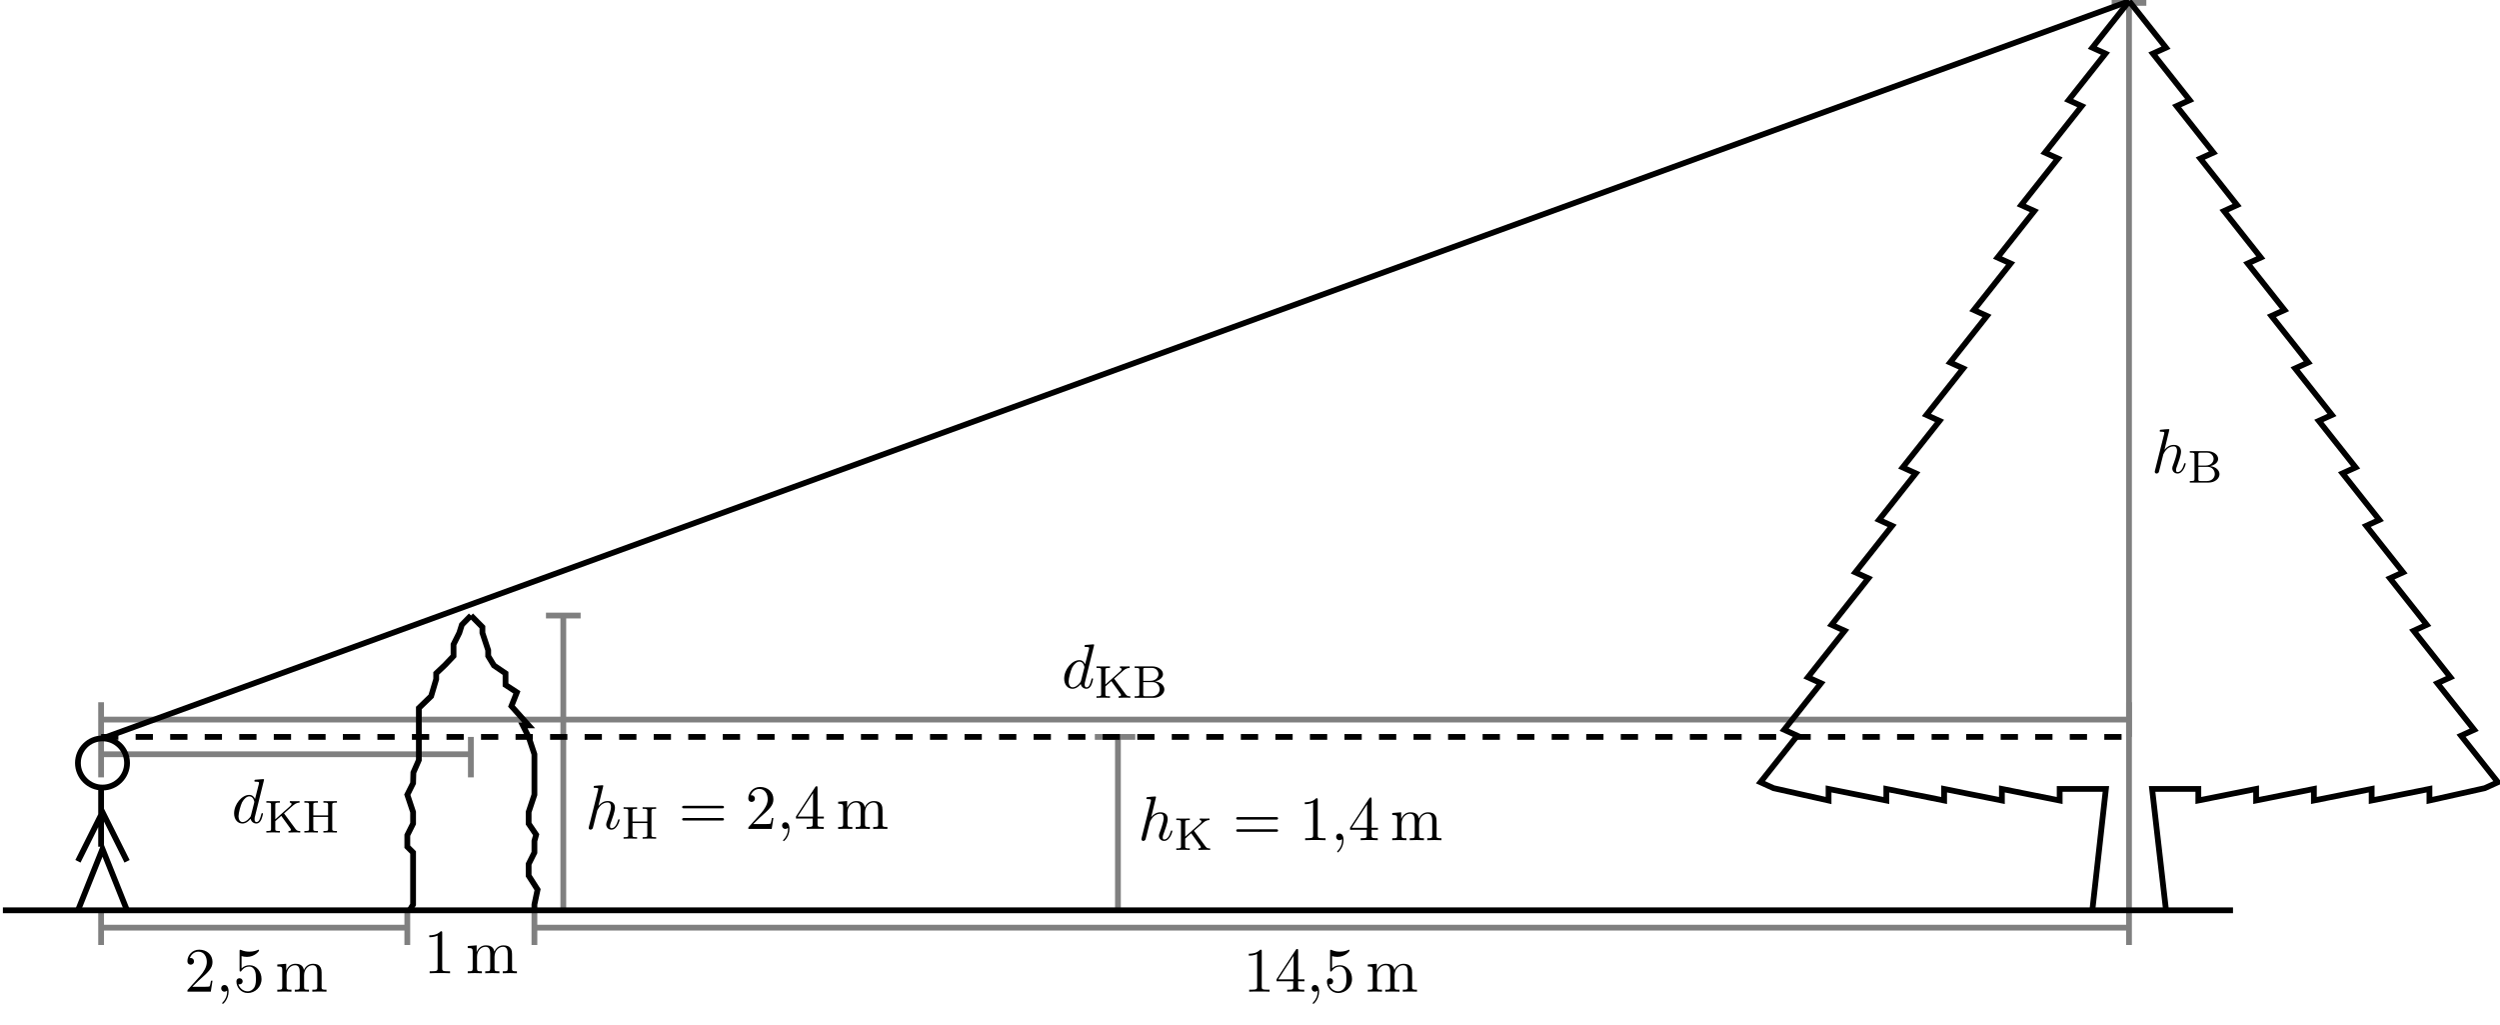
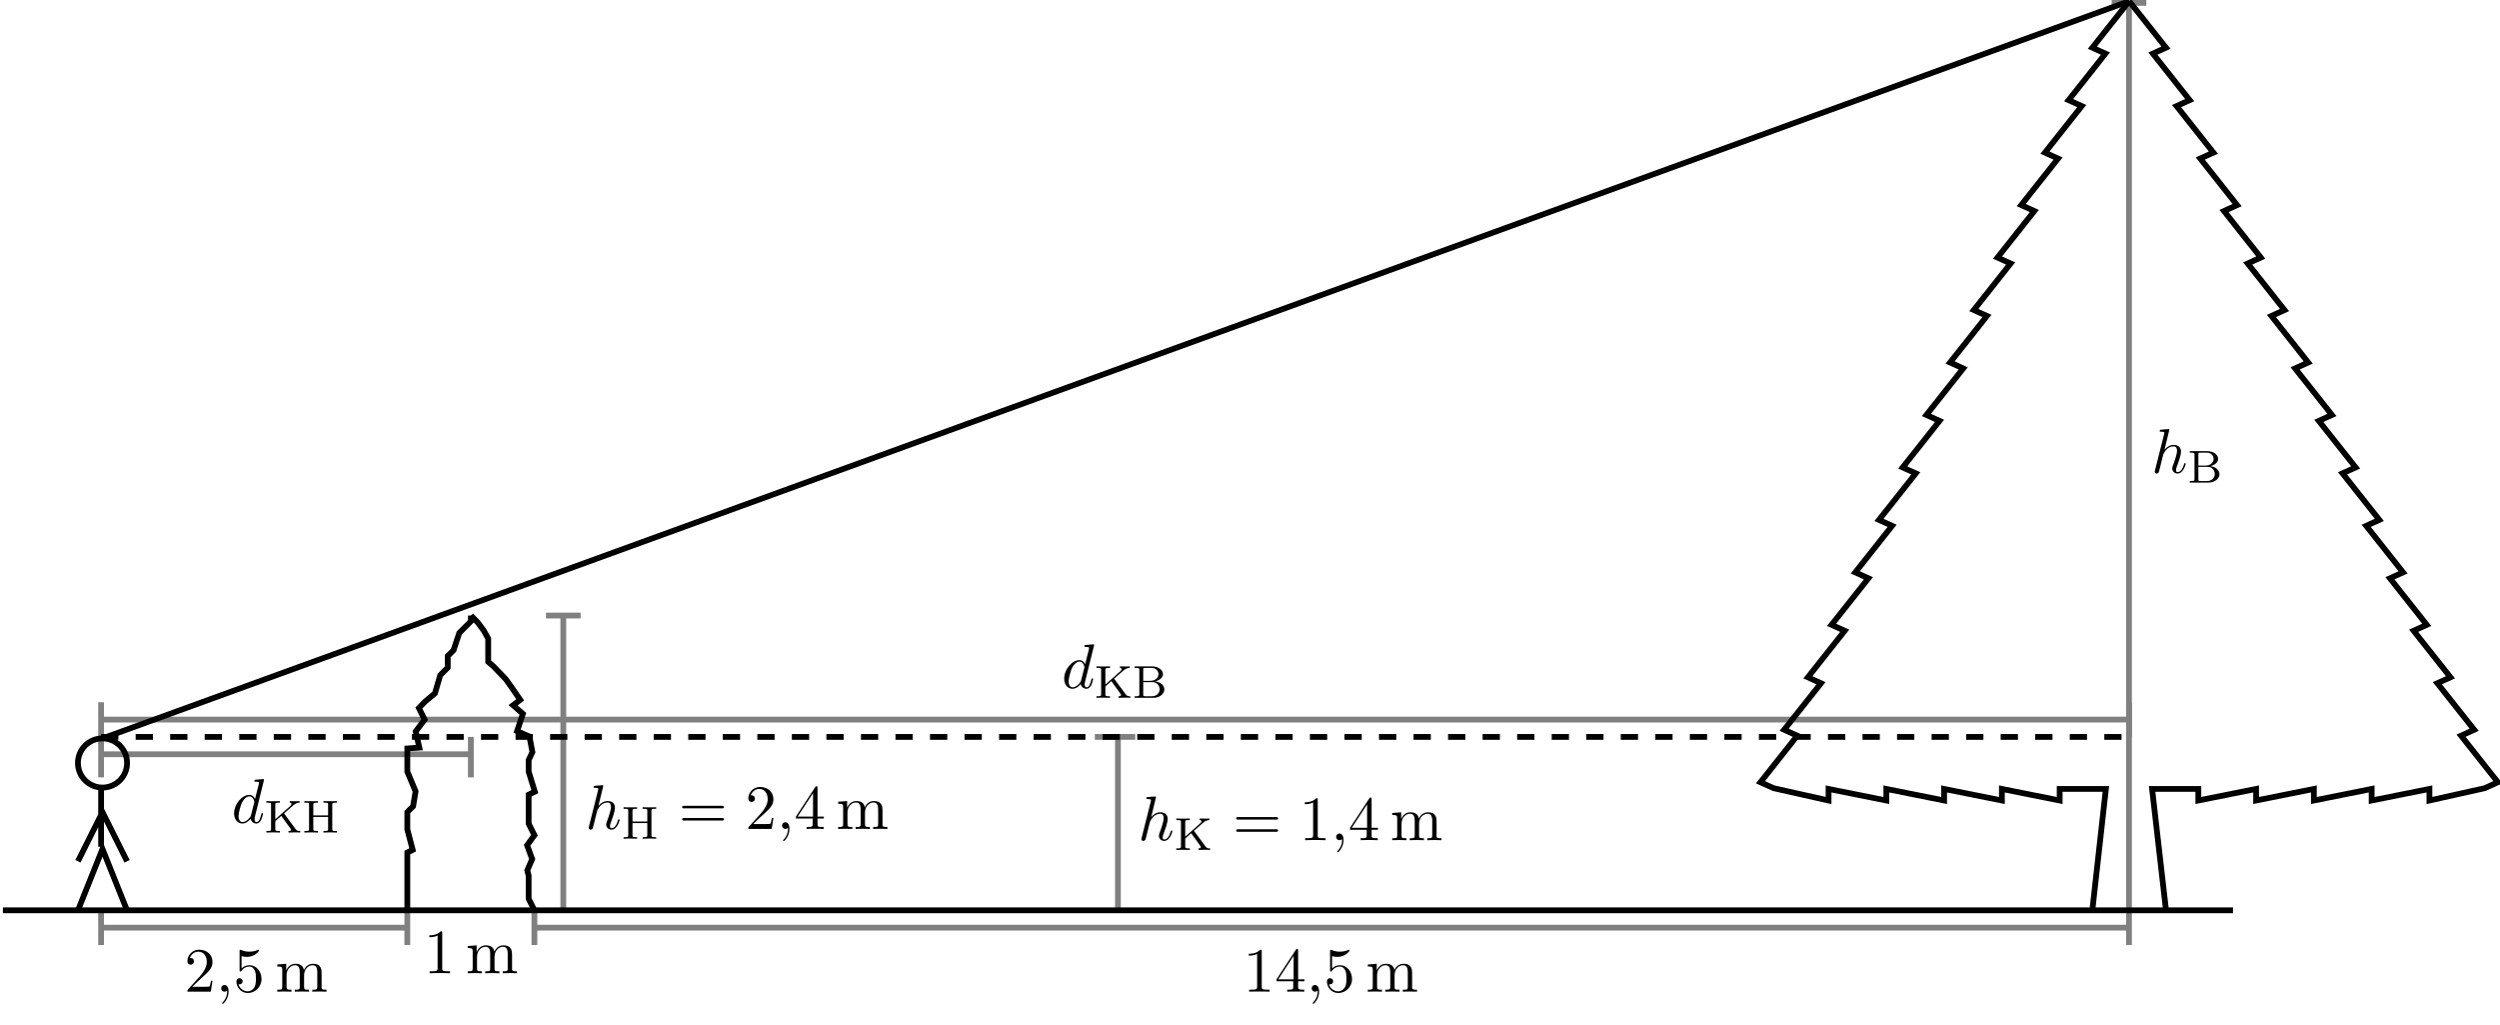
<svg xmlns="http://www.w3.org/2000/svg" xmlns:xlink="http://www.w3.org/1999/xlink" width="432.542pt" height="177.334pt" viewBox="0 0 432.542 177.334" version="1.1">
  <defs>
    <g>
      <symbol overflow="visible" id="glyph0-0">
        <path style="stroke:none;" d="" />
      </symbol>
      <symbol overflow="visible" id="glyph0-1">
        <path style="stroke:none;" d="M 1.391 -0.844 L 2.547 -1.969 C 4.25 -3.469 4.891 -4.062 4.891 -5.141 C 4.891 -6.391 3.922 -7.266 2.578 -7.266 C 1.359 -7.266 0.547 -6.266 0.547 -5.297 C 0.547 -4.672 1.094 -4.672 1.125 -4.672 C 1.312 -4.672 1.688 -4.812 1.688 -5.25 C 1.688 -5.547 1.5 -5.828 1.109 -5.828 C 1.031 -5.828 1 -5.828 0.969 -5.812 C 1.219 -6.516 1.812 -6.922 2.438 -6.922 C 3.438 -6.922 3.906 -6.047 3.906 -5.141 C 3.906 -4.281 3.359 -3.406 2.766 -2.734 L 0.672 -0.406 C 0.547 -0.281 0.547 -0.266 0.547 0 L 4.594 0 L 4.891 -1.891 L 4.625 -1.891 C 4.562 -1.578 4.5 -1.094 4.391 -0.922 C 4.312 -0.844 3.594 -0.844 3.344 -0.844 Z " />
      </symbol>
      <symbol overflow="visible" id="glyph0-2">
        <path style="stroke:none;" d="M 4.891 -2.188 C 4.891 -3.484 4 -4.578 2.828 -4.578 C 2.297 -4.578 1.828 -4.406 1.438 -4.031 L 1.438 -6.156 C 1.656 -6.078 2.016 -6.016 2.359 -6.016 C 3.703 -6.016 4.469 -7 4.469 -7.141 C 4.469 -7.203 4.438 -7.266 4.359 -7.266 C 4.359 -7.266 4.328 -7.266 4.281 -7.234 C 4.062 -7.125 3.516 -6.922 2.797 -6.922 C 2.359 -6.922 1.859 -6.984 1.344 -7.219 C 1.25 -7.25 1.234 -7.25 1.203 -7.25 C 1.094 -7.25 1.094 -7.172 1.094 -6.984 L 1.094 -3.766 C 1.094 -3.562 1.094 -3.484 1.25 -3.484 C 1.328 -3.484 1.359 -3.516 1.391 -3.578 C 1.516 -3.75 1.922 -4.344 2.797 -4.344 C 3.375 -4.344 3.641 -3.844 3.734 -3.641 C 3.906 -3.234 3.922 -2.812 3.922 -2.266 C 3.922 -1.891 3.922 -1.234 3.672 -0.781 C 3.406 -0.344 3 -0.062 2.5 -0.062 C 1.703 -0.062 1.078 -0.641 0.891 -1.281 C 0.922 -1.281 0.953 -1.266 1.078 -1.266 C 1.438 -1.266 1.625 -1.531 1.625 -1.797 C 1.625 -2.062 1.438 -2.328 1.078 -2.328 C 0.922 -2.328 0.547 -2.25 0.547 -1.75 C 0.547 -0.812 1.297 0.234 2.516 0.234 C 3.781 0.234 4.891 -0.812 4.891 -2.188 Z " />
      </symbol>
      <symbol overflow="visible" id="glyph0-3">
        <path style="stroke:none;" d="M 1.203 -3.75 L 1.203 -0.828 C 1.203 -0.344 1.078 -0.344 0.344 -0.344 L 0.344 0 C 0.734 -0.016 1.281 -0.031 1.578 -0.031 C 1.859 -0.031 2.438 -0.016 2.797 0 L 2.797 -0.344 C 2.078 -0.344 1.953 -0.344 1.953 -0.828 L 1.953 -2.828 C 1.953 -3.969 2.719 -4.578 3.422 -4.578 C 4.109 -4.578 4.234 -3.984 4.234 -3.375 L 4.234 -0.828 C 4.234 -0.344 4.109 -0.344 3.375 -0.344 L 3.375 0 C 3.766 -0.016 4.312 -0.031 4.609 -0.031 C 4.891 -0.031 5.469 -0.016 5.828 0 L 5.828 -0.344 C 5.109 -0.344 4.984 -0.344 4.984 -0.828 L 4.984 -2.828 C 4.984 -3.969 5.766 -4.578 6.453 -4.578 C 7.141 -4.578 7.266 -3.984 7.266 -3.375 L 7.266 -0.828 C 7.266 -0.344 7.141 -0.344 6.406 -0.344 L 6.406 0 C 6.797 -0.016 7.344 -0.031 7.641 -0.031 C 7.922 -0.031 8.5 -0.016 8.859 0 L 8.859 -0.344 C 8.297 -0.344 8.031 -0.344 8.016 -0.672 L 8.016 -2.75 C 8.016 -3.688 8.016 -4.031 7.672 -4.422 C 7.531 -4.609 7.172 -4.828 6.531 -4.828 C 5.609 -4.828 5.141 -4.172 4.953 -3.75 C 4.797 -4.703 3.984 -4.828 3.5 -4.828 C 2.703 -4.828 2.188 -4.359 1.891 -3.672 L 1.891 -4.828 L 0.344 -4.703 L 0.344 -4.359 C 1.109 -4.359 1.203 -4.281 1.203 -3.75 Z " />
      </symbol>
      <symbol overflow="visible" id="glyph0-4">
        <path style="stroke:none;" d="M 3.203 -6.984 C 3.203 -7.234 3.203 -7.266 2.953 -7.266 C 2.281 -6.562 1.312 -6.562 0.969 -6.562 L 0.969 -6.234 C 1.188 -6.234 1.828 -6.234 2.406 -6.516 L 2.406 -0.859 C 2.406 -0.469 2.359 -0.344 1.391 -0.344 L 1.031 -0.344 L 1.031 0 C 1.422 -0.031 2.359 -0.031 2.797 -0.031 C 3.234 -0.031 4.188 -0.031 4.562 0 L 4.562 -0.344 L 4.219 -0.344 C 3.234 -0.344 3.203 -0.453 3.203 -0.859 Z " />
      </symbol>
      <symbol overflow="visible" id="glyph0-5">
        <path style="stroke:none;" d="M 3.203 -1.797 L 3.203 -0.844 C 3.203 -0.453 3.188 -0.344 2.375 -0.344 L 2.156 -0.344 L 2.156 0 C 2.594 -0.031 3.156 -0.031 3.625 -0.031 C 4.078 -0.031 4.656 -0.031 5.109 0 L 5.109 -0.344 L 4.875 -0.344 C 4.062 -0.344 4.047 -0.453 4.047 -0.844 L 4.047 -1.797 L 5.141 -1.797 L 5.141 -2.141 L 4.047 -2.141 L 4.047 -7.094 C 4.047 -7.312 4.047 -7.391 3.875 -7.391 C 3.781 -7.391 3.734 -7.391 3.656 -7.25 L 0.312 -2.141 L 0.312 -1.797 Z M 3.266 -2.141 L 0.609 -2.141 L 3.266 -6.203 Z " />
      </symbol>
      <symbol overflow="visible" id="glyph0-6">
        <path style="stroke:none;" d="M 7.5 -3.562 C 7.656 -3.562 7.859 -3.562 7.859 -3.781 C 7.859 -4 7.656 -4 7.5 -4 L 0.969 -4 C 0.812 -4 0.609 -4 0.609 -3.781 C 0.609 -3.562 0.812 -3.562 0.984 -3.562 Z M 7.5 -1.453 C 7.656 -1.453 7.859 -1.453 7.859 -1.672 C 7.859 -1.891 7.656 -1.891 7.5 -1.891 L 0.984 -1.891 C 0.812 -1.891 0.609 -1.891 0.609 -1.672 C 0.609 -1.453 0.812 -1.453 0.969 -1.453 Z " />
      </symbol>
      <symbol overflow="visible" id="glyph1-0">
        <path style="stroke:none;" d="" />
      </symbol>
      <symbol overflow="visible" id="glyph1-1">
        <path style="stroke:none;" d="M 2.219 -0.016 C 2.219 -0.734 1.938 -1.156 1.516 -1.156 C 1.156 -1.156 0.938 -0.891 0.938 -0.578 C 0.938 -0.281 1.156 0 1.516 0 C 1.641 0 1.781 -0.047 1.891 -0.141 C 1.938 -0.156 1.938 -0.172 1.953 -0.172 C 1.969 -0.172 1.969 -0.156 1.969 -0.016 C 1.969 0.797 1.594 1.453 1.234 1.812 C 1.109 1.938 1.109 1.953 1.109 1.984 C 1.109 2.062 1.172 2.109 1.219 2.109 C 1.344 2.109 2.219 1.266 2.219 -0.016 Z " />
      </symbol>
      <symbol overflow="visible" id="glyph1-2">
        <path style="stroke:none;" d="M 3.125 -7.453 C 3.125 -7.453 3.125 -7.562 2.984 -7.562 C 2.734 -7.562 1.938 -7.484 1.656 -7.453 C 1.578 -7.453 1.453 -7.438 1.453 -7.234 C 1.453 -7.109 1.547 -7.109 1.719 -7.109 C 2.234 -7.109 2.25 -7.031 2.25 -6.922 L 2.219 -6.703 L 0.641 -0.422 C 0.594 -0.266 0.594 -0.25 0.594 -0.188 C 0.594 0.062 0.812 0.125 0.922 0.125 C 1.094 0.125 1.266 -0.016 1.312 -0.156 L 1.531 -1 L 1.766 -1.969 C 1.828 -2.219 1.891 -2.453 1.953 -2.703 C 1.969 -2.766 2.062 -3.125 2.078 -3.203 C 2.109 -3.297 2.438 -3.906 2.812 -4.203 C 3.047 -4.375 3.391 -4.578 3.859 -4.578 C 4.328 -4.578 4.453 -4.203 4.453 -3.812 C 4.453 -3.234 4.031 -2.047 3.781 -1.375 C 3.688 -1.125 3.625 -1 3.625 -0.781 C 3.625 -0.266 4.016 0.125 4.531 0.125 C 5.547 0.125 5.953 -1.469 5.953 -1.562 C 5.953 -1.672 5.859 -1.672 5.828 -1.672 C 5.719 -1.672 5.719 -1.641 5.656 -1.469 C 5.5 -0.891 5.141 -0.125 4.547 -0.125 C 4.359 -0.125 4.281 -0.234 4.281 -0.484 C 4.281 -0.75 4.391 -1.016 4.484 -1.25 C 4.656 -1.719 5.141 -3.016 5.141 -3.656 C 5.141 -4.359 4.719 -4.828 3.891 -4.828 C 3.203 -4.828 2.688 -4.484 2.281 -3.984 Z " />
      </symbol>
      <symbol overflow="visible" id="glyph1-3">
        <path style="stroke:none;" d="M 5.625 -7.453 C 5.625 -7.453 5.625 -7.562 5.484 -7.562 C 5.328 -7.562 4.281 -7.469 4.094 -7.453 C 4.016 -7.438 3.953 -7.391 3.953 -7.234 C 3.953 -7.109 4.047 -7.109 4.203 -7.109 C 4.734 -7.109 4.75 -7.031 4.75 -6.922 L 4.719 -6.703 L 4.062 -4.125 C 3.875 -4.531 3.562 -4.828 3.062 -4.828 C 1.781 -4.828 0.438 -3.219 0.438 -1.625 C 0.438 -0.594 1.031 0.125 1.891 0.125 C 2.109 0.125 2.656 0.078 3.297 -0.703 C 3.391 -0.234 3.781 0.125 4.297 0.125 C 4.672 0.125 4.922 -0.125 5.109 -0.484 C 5.297 -0.875 5.438 -1.531 5.438 -1.562 C 5.438 -1.672 5.328 -1.672 5.297 -1.672 C 5.188 -1.672 5.188 -1.625 5.141 -1.469 C 4.969 -0.766 4.766 -0.125 4.312 -0.125 C 4.031 -0.125 3.984 -0.406 3.984 -0.625 C 3.984 -0.891 4.016 -0.953 4.062 -1.141 Z M 3.359 -1.297 C 3.297 -1.094 3.297 -1.078 3.141 -0.891 C 2.656 -0.297 2.219 -0.125 1.906 -0.125 C 1.359 -0.125 1.203 -0.719 1.203 -1.141 C 1.203 -1.688 1.562 -3.031 1.812 -3.531 C 2.156 -4.172 2.641 -4.578 3.078 -4.578 C 3.781 -4.578 3.938 -3.688 3.938 -3.625 C 3.938 -3.562 3.922 -3.484 3.906 -3.438 Z " />
      </symbol>
      <symbol overflow="visible" id="glyph2-0">
        <path style="stroke:none;" d="" />
      </symbol>
      <symbol overflow="visible" id="glyph2-1">
        <path style="stroke:none;" d="M 3.406 -3.312 L 4.969 -4.688 C 5.484 -5.156 5.906 -5.172 6.094 -5.172 L 6.094 -5.438 C 5.781 -5.422 5.766 -5.422 5.359 -5.422 C 4.953 -5.422 4.922 -5.422 4.406 -5.438 L 4.406 -5.172 C 4.562 -5.172 4.703 -5.094 4.703 -4.938 C 4.703 -4.875 4.672 -4.766 4.531 -4.641 L 1.891 -2.297 L 1.891 -4.797 C 1.891 -5.094 1.906 -5.172 2.516 -5.172 L 2.688 -5.172 L 2.688 -5.438 C 2.016 -5.422 2 -5.422 1.516 -5.422 C 1.047 -5.422 1.031 -5.422 0.344 -5.438 L 0.344 -5.172 L 0.531 -5.172 C 1.141 -5.172 1.156 -5.094 1.156 -4.797 L 1.156 -0.641 C 1.156 -0.344 1.141 -0.266 0.531 -0.266 L 0.344 -0.266 L 0.344 0 C 1.031 -0.031 1.047 -0.031 1.516 -0.031 C 2 -0.031 2.016 -0.031 2.688 0 L 2.688 -0.266 L 2.516 -0.266 C 1.906 -0.266 1.891 -0.344 1.891 -0.641 L 1.891 -1.969 L 2.922 -2.891 L 4.469 -0.75 C 4.547 -0.656 4.594 -0.578 4.594 -0.484 C 4.594 -0.266 4.312 -0.266 4.172 -0.266 L 4.172 0 C 4.859 -0.031 4.875 -0.031 5.266 -0.031 C 5.484 -0.031 5.922 -0.031 6.203 0 L 6.203 -0.266 C 5.922 -0.266 5.656 -0.266 5.422 -0.578 Z " />
      </symbol>
      <symbol overflow="visible" id="glyph2-2">
        <path style="stroke:none;" d="M 0.375 -5.438 L 0.375 -5.172 L 0.562 -5.172 C 1.172 -5.172 1.188 -5.094 1.188 -4.797 L 1.188 -0.641 C 1.188 -0.344 1.172 -0.266 0.562 -0.266 L 0.375 -0.266 L 0.375 0 L 3.641 0 C 4.734 0 5.516 -0.703 5.516 -1.453 C 5.516 -2.109 4.906 -2.734 3.906 -2.844 C 4.766 -3.031 5.281 -3.547 5.281 -4.094 C 5.281 -4.812 4.484 -5.438 3.406 -5.438 Z M 1.859 -2.938 L 1.859 -4.859 C 1.859 -5.125 1.875 -5.172 2.25 -5.172 L 3.359 -5.172 C 4.141 -5.172 4.5 -4.562 4.5 -4.094 C 4.5 -3.547 4.031 -2.938 3.109 -2.938 Z M 2.25 -0.266 C 1.875 -0.266 1.859 -0.312 1.859 -0.594 L 1.859 -2.719 L 3.484 -2.719 C 4.25 -2.719 4.703 -2.094 4.703 -1.469 C 4.703 -0.828 4.172 -0.266 3.359 -0.266 Z " />
      </symbol>
      <symbol overflow="visible" id="glyph2-3">
        <path style="stroke:none;" d="M 5.172 -4.797 C 5.172 -5.094 5.203 -5.172 5.812 -5.172 L 5.984 -5.172 L 5.984 -5.438 C 5.312 -5.422 5.297 -5.422 4.812 -5.422 C 4.328 -5.422 4.312 -5.422 3.641 -5.438 L 3.641 -5.172 L 3.812 -5.172 C 4.438 -5.172 4.453 -5.094 4.453 -4.797 L 4.453 -2.969 L 1.891 -2.969 L 1.891 -4.797 C 1.891 -5.094 1.906 -5.172 2.516 -5.172 L 2.688 -5.172 L 2.688 -5.438 C 2.016 -5.422 2 -5.422 1.516 -5.422 C 1.047 -5.422 1.031 -5.422 0.344 -5.438 L 0.344 -5.172 L 0.531 -5.172 C 1.141 -5.172 1.156 -5.094 1.156 -4.797 L 1.156 -0.641 C 1.156 -0.344 1.141 -0.266 0.531 -0.266 L 0.344 -0.266 L 0.344 0 C 1.031 -0.031 1.047 -0.031 1.516 -0.031 C 2 -0.031 2.016 -0.031 2.688 0 L 2.688 -0.266 L 2.516 -0.266 C 1.906 -0.266 1.891 -0.344 1.891 -0.641 L 1.891 -2.703 L 4.453 -2.703 L 4.453 -0.641 C 4.453 -0.344 4.438 -0.266 3.812 -0.266 L 3.641 -0.266 L 3.641 0 C 4.312 -0.031 4.328 -0.031 4.812 -0.031 C 5.297 -0.031 5.312 -0.031 5.984 0 L 5.984 -0.266 L 5.812 -0.266 C 5.203 -0.266 5.172 -0.344 5.172 -0.641 Z " />
      </symbol>
    </g>
  </defs>
  <g id="surface1">
    <path style="fill:none;stroke-width:1;stroke-linecap:butt;stroke-linejoin:miter;stroke:rgb(50%,50%,50%);stroke-opacity:1;stroke-miterlimit:10;" d="M -0.24 0.022 L -0.24 -5.978 M -0.24 -2.978 L 52.76 -2.978 M 52.76 -5.978 L 52.76 0.022 " transform="matrix(1,0,0,-1,17.74,157.522)" />
    <g style="fill:rgb(0%,0%,0%);fill-opacity:1;">
      <use xlink:href="#glyph0-1" x="31.89" y="171.577" />
    </g>
    <g style="fill:rgb(0%,0%,0%);fill-opacity:1;">
      <use xlink:href="#glyph1-1" x="37.345" y="171.577" />
    </g>
    <g style="fill:rgb(0%,0%,0%);fill-opacity:1;">
      <use xlink:href="#glyph0-2" x="40.375" y="171.577" />
    </g>
    <g style="fill:rgb(0%,0%,0%);fill-opacity:1;">
      <use xlink:href="#glyph0-3" x="47.651" y="171.577" />
    </g>
    <path style="fill:none;stroke-width:1;stroke-linecap:butt;stroke-linejoin:miter;stroke:rgb(50%,50%,50%);stroke-opacity:1;stroke-miterlimit:10;" d="M 74.76 0.022 L 74.76 -5.978 M 74.76 -2.978 L 350.76 -2.978 M 350.76 -5.978 L 350.76 0.022 " transform="matrix(1,0,0,-1,17.74,157.522)" />
    <g style="fill:rgb(0%,0%,0%);fill-opacity:1;">
      <use xlink:href="#glyph0-4" x="215.186" y="171.577" />
      <use xlink:href="#glyph0-5" x="220.641" y="171.577" />
    </g>
    <g style="fill:rgb(0%,0%,0%);fill-opacity:1;">
      <use xlink:href="#glyph1-1" x="226.096" y="171.577" />
    </g>
    <g style="fill:rgb(0%,0%,0%);fill-opacity:1;">
      <use xlink:href="#glyph0-2" x="229.126" y="171.577" />
    </g>
    <g style="fill:rgb(0%,0%,0%);fill-opacity:1;">
      <use xlink:href="#glyph0-3" x="236.402" y="171.577" />
    </g>
    <g style="fill:rgb(0%,0%,0%);fill-opacity:1;">
      <use xlink:href="#glyph0-4" x="73.337" y="168.388" />
    </g>
    <g style="fill:rgb(0%,0%,0%);fill-opacity:1;">
      <use xlink:href="#glyph0-3" x="80.613" y="168.388" />
    </g>
    <path style="fill:none;stroke-width:1;stroke-linecap:butt;stroke-linejoin:miter;stroke:rgb(50%,50%,50%);stroke-opacity:1;stroke-miterlimit:10;" d="M 175.76 0.022 L 175.76 30.022 M 171.76 30.022 L 178.76 30.022 " transform="matrix(1,0,0,-1,17.74,157.522)" />
    <g style="fill:rgb(0%,0%,0%);fill-opacity:1;">
      <use xlink:href="#glyph1-2" x="196.968" y="145.368" />
    </g>
    <g style="fill:rgb(0%,0%,0%);fill-opacity:1;">
      <use xlink:href="#glyph2-1" x="203.254" y="147.056" />
    </g>
    <g style="fill:rgb(0%,0%,0%);fill-opacity:1;">
      <use xlink:href="#glyph0-6" x="213.36" y="145.368" />
    </g>
    <g style="fill:rgb(0%,0%,0%);fill-opacity:1;">
      <use xlink:href="#glyph0-4" x="224.878" y="145.368" />
    </g>
    <g style="fill:rgb(0%,0%,0%);fill-opacity:1;">
      <use xlink:href="#glyph1-1" x="230.33" y="145.368" />
    </g>
    <g style="fill:rgb(0%,0%,0%);fill-opacity:1;">
      <use xlink:href="#glyph0-5" x="233.36" y="145.368" />
    </g>
    <g style="fill:rgb(0%,0%,0%);fill-opacity:1;">
      <use xlink:href="#glyph0-3" x="240.636" y="145.368" />
    </g>
    <path style="fill:none;stroke-width:1;stroke-linecap:butt;stroke-linejoin:miter;stroke:rgb(50%,50%,50%);stroke-opacity:1;stroke-miterlimit:10;" d="M 350.76 0.022 L 350.76 157.022 M 347.76 157.022 L 353.76 157.022 " transform="matrix(1,0,0,-1,17.74,157.522)" />
    <g style="fill:rgb(0%,0%,0%);fill-opacity:1;">
      <use xlink:href="#glyph1-2" x="372.362" y="81.805" />
    </g>
    <g style="fill:rgb(0%,0%,0%);fill-opacity:1;">
      <use xlink:href="#glyph2-2" x="378.647" y="83.493" />
    </g>
    <path style="fill:none;stroke-width:1;stroke-linecap:butt;stroke-linejoin:miter;stroke:rgb(50%,50%,50%);stroke-opacity:1;stroke-miterlimit:10;" d="M 79.76 0.022 L 79.76 51.022 M 76.76 51.022 L 82.76 51.022 " transform="matrix(1,0,0,-1,17.74,157.522)" />
    <g style="fill:rgb(0%,0%,0%);fill-opacity:1;">
      <use xlink:href="#glyph1-2" x="101.299" y="143.422" />
    </g>
    <g style="fill:rgb(0%,0%,0%);fill-opacity:1;">
      <use xlink:href="#glyph2-3" x="107.585" y="145.11" />
    </g>
    <g style="fill:rgb(0%,0%,0%);fill-opacity:1;">
      <use xlink:href="#glyph0-6" x="117.456" y="143.422" />
    </g>
    <g style="fill:rgb(0%,0%,0%);fill-opacity:1;">
      <use xlink:href="#glyph0-1" x="128.974" y="143.422" />
    </g>
    <g style="fill:rgb(0%,0%,0%);fill-opacity:1;">
      <use xlink:href="#glyph1-1" x="134.426" y="143.422" />
    </g>
    <g style="fill:rgb(0%,0%,0%);fill-opacity:1;">
      <use xlink:href="#glyph0-5" x="137.456" y="143.422" />
    </g>
    <g style="fill:rgb(0%,0%,0%);fill-opacity:1;">
      <use xlink:href="#glyph0-3" x="144.732" y="143.422" />
    </g>
    <path style="fill:none;stroke-width:1;stroke-linecap:butt;stroke-linejoin:miter;stroke:rgb(50%,50%,50%);stroke-opacity:1;stroke-miterlimit:10;" d="M -0.24 30.022 L -0.24 23.022 M -0.24 27.022 L 63.76 27.022 M 63.76 23.022 L 63.76 30.022 " transform="matrix(1,0,0,-1,17.74,157.522)" />
    <g style="fill:rgb(0%,0%,0%);fill-opacity:1;">
      <use xlink:href="#glyph1-3" x="40.081" y="142.359" />
    </g>
    <g style="fill:rgb(0%,0%,0%);fill-opacity:1;">
      <use xlink:href="#glyph2-1" x="45.759" y="144.047" />
      <use xlink:href="#glyph2-3" x="52.338" y="144.047" />
    </g>
    <path style="fill:none;stroke-width:1;stroke-linecap:butt;stroke-linejoin:miter;stroke:rgb(50%,50%,50%);stroke-opacity:1;stroke-miterlimit:10;" d="M -0.24 30.022 L -0.24 36.022 M -0.24 33.022 L 350.76 33.022 M 350.76 36.022 L 350.76 30.022 " transform="matrix(1,0,0,-1,17.74,157.522)" />
    <g style="fill:rgb(0%,0%,0%);fill-opacity:1;">
      <use xlink:href="#glyph1-3" x="183.759" y="119.046" />
    </g>
    <g style="fill:rgb(0%,0%,0%);fill-opacity:1;">
      <use xlink:href="#glyph2-1" x="189.437" y="120.734" />
      <use xlink:href="#glyph2-2" x="196.016" y="120.734" />
    </g>
    <path style="fill:none;stroke-width:1;stroke-linecap:butt;stroke-linejoin:miter;stroke:rgb(0%,0%,0%);stroke-opacity:1;stroke-miterlimit:10;" d="M -4.252 -0.001 L -0.002 10.631 L 4.252 -0.001 M -0.24 11.022 L -0.24 21.022 M -4.252 8.502 L -0.002 17.006 L 4.252 8.502 M 4.252 25.51 C 4.252 27.862 2.35 29.764 -0.002 29.764 C -2.349 29.764 -4.252 27.862 -4.252 25.51 C -4.252 23.163 -2.349 21.26 -0.002 21.26 C 2.35 21.26 4.252 23.163 4.252 25.51 Z " transform="matrix(1,0,0,-1,17.74,157.522)" />
-     <path style="fill:none;stroke-width:1;stroke-linecap:butt;stroke-linejoin:miter;stroke:rgb(0%,0%,0%);stroke-opacity:1;stroke-miterlimit:10;" d="M 63.78 51.026 L 62.205 49.424 L 61.76 48.022 L 60.76 46.022 L 60.76 44.022 L 59.28 42.463 L 57.76 41.022 L 57.76 40.022 L 56.881 37.069 L 54.76 35.022 L 54.76 26.022 L 53.811 23.862 L 53.76 22.022 L 52.76 20.022 L 53.76 17.022 L 53.76 15.022 L 52.76 13.022 L 52.76 11.022 L 53.76 10.022 L 53.76 1.022 L 53.151 0.01 " transform="matrix(1,0,0,-1,17.74,157.522)" />
-     <path style="fill:none;stroke-width:1;stroke-linecap:butt;stroke-linejoin:miter;stroke:rgb(0%,0%,0%);stroke-opacity:1;stroke-miterlimit:10;" d="M 63.78 51.026 L 65.76 49.022 L 65.76 48.022 L 66.76 45.022 L 66.76 44.022 L 67.752 42.385 L 69.76 41.022 L 69.76 39.022 L 71.725 37.733 L 70.78 35.354 L 73.76 32.022 L 72.76 32.022 L 73.76 30.022 L 74.76 27.022 L 74.76 20.022 L 73.76 17.022 L 73.76 15.022 L 75.061 13.108 L 74.76 12.022 L 74.76 10.022 L 73.76 8.022 L 73.76 6.022 L 75.307 3.604 L 74.76 1.022 L 74.76 0.022 " transform="matrix(1,0,0,-1,17.74,157.522)" />
+     <path style="fill:none;stroke-width:1;stroke-linecap:butt;stroke-linejoin:miter;stroke:rgb(0%,0%,0%);stroke-opacity:1;stroke-miterlimit:10;" d="M 63.76 51.022 L 63.76 50.022 L 61.76 48.022 L 60.76 45.022 L 59.76 44.022 L 59.76 42.022 L 58.459 40.706 L 57.541 37.561 L 55.822 36.127 L 54.76 35.022 L 55.76 33.022 L 54.209 30.971 L 54.838 28.174 L 52.76 28.022 L 52.76 24.022 L 54.194 20.596 L 53.76 18.022 L 52.76 17.022 L 52.76 14.022 L 53.69 10.483 L 52.76 10.022 L 52.76 0.022 " transform="matrix(1,0,0,-1,17.74,157.522)" />
+     <path style="fill:none;stroke-width:1;stroke-linecap:butt;stroke-linejoin:miter;stroke:rgb(0%,0%,0%);stroke-opacity:1;stroke-miterlimit:10;" d="M 63.78 51.026 L 64.975 49.799 L 66.014 48.385 L 66.76 47.022 L 66.76 43.022 L 67.694 42.206 L 69.791 40.026 L 70.694 38.764 L 72.303 36.436 L 71.065 35.502 L 72.76 34.022 L 71.76 31.022 L 73.901 30.084 L 74.412 27.397 L 73.76 26.022 L 73.76 24.022 L 74.83 20.545 L 73.76 20.022 L 73.76 15.022 L 74.76 13.022 L 73.494 11.28 L 74.369 8.893 L 73.526 6.928 L 73.76 6.022 L 73.76 2.022 L 74.76 0.022 " transform="matrix(1,0,0,-1,17.74,157.522)" />
    <path style="fill:none;stroke-width:1;stroke-linecap:butt;stroke-linejoin:miter;stroke:rgb(0%,0%,0%);stroke-opacity:1;stroke-miterlimit:10;" d="M 350.791 157.323 L 344.42 149.272 L 346.69 148.249 L 340.315 140.194 L 342.584 139.17 L 336.213 131.116 L 338.483 130.092 L 332.108 122.038 L 334.377 121.014 L 328.006 112.96 L 330.276 111.936 L 323.905 103.881 L 326.174 102.858 L 319.799 94.807 L 322.069 93.78 L 315.697 85.729 L 317.967 84.702 L 311.592 76.651 L 313.862 75.624 L 307.49 67.573 L 309.76 66.545 L 303.389 58.495 L 305.658 57.467 L 299.283 49.417 L 301.553 48.389 L 295.182 40.338 L 297.451 39.311 L 291.076 31.26 L 293.346 30.233 L 286.975 22.182 L 289.244 21.155 L 298.76 19.022 L 298.76 21.022 L 308.76 19.022 L 308.76 21.022 L 318.76 19.022 L 318.76 21.022 L 328.76 19.022 L 328.76 21.022 L 338.76 19.022 L 338.76 21.022 L 346.76 21.022 L 344.412 -0.001 " transform="matrix(1,0,0,-1,17.74,157.522)" />
    <path style="fill:none;stroke-width:1;stroke-linecap:butt;stroke-linejoin:miter;stroke:rgb(0%,0%,0%);stroke-opacity:1;stroke-miterlimit:10;" d="M 350.791 157.323 L 357.166 149.272 L 354.897 148.249 L 361.268 140.194 L 358.998 139.17 L 365.369 131.116 L 363.1 130.092 L 369.475 122.038 L 367.205 121.014 L 373.576 112.96 L 371.307 111.936 L 377.682 103.881 L 375.412 102.858 L 381.783 94.807 L 379.514 93.78 L 385.885 85.729 L 383.615 84.702 L 389.99 76.651 L 387.721 75.624 L 394.092 67.573 L 391.822 66.545 L 398.197 58.495 L 395.928 57.467 L 402.299 49.417 L 400.03 48.389 L 406.401 40.338 L 404.131 39.311 L 410.506 31.26 L 408.237 30.233 L 414.608 22.182 L 412.338 21.155 L 402.76 19.022 L 402.76 21.022 L 392.76 19.022 L 392.76 21.022 L 382.76 19.022 L 382.76 21.022 L 372.76 19.022 L 372.76 21.022 L 362.76 19.022 L 362.76 21.022 L 354.76 21.022 L 357.17 -0.001 " transform="matrix(1,0,0,-1,17.74,157.522)" />
    <path style="fill:none;stroke-width:1;stroke-linecap:butt;stroke-linejoin:miter;stroke:rgb(0%,0%,0%);stroke-opacity:1;stroke-miterlimit:10;" d="M -0.002 29.764 L 350.791 157.323 M -17.24 0.022 L 368.76 0.022 " transform="matrix(1,0,0,-1,17.74,157.522)" />
    <path style="fill:none;stroke-width:1;stroke-linecap:butt;stroke-linejoin:miter;stroke:rgb(0%,0%,0%);stroke-opacity:1;stroke-dasharray:2.989,2.989;stroke-miterlimit:10;" d="M -0.24 30.022 L 350.76 30.022 " transform="matrix(1,0,0,-1,17.74,157.522)" />
  </g>
</svg>
